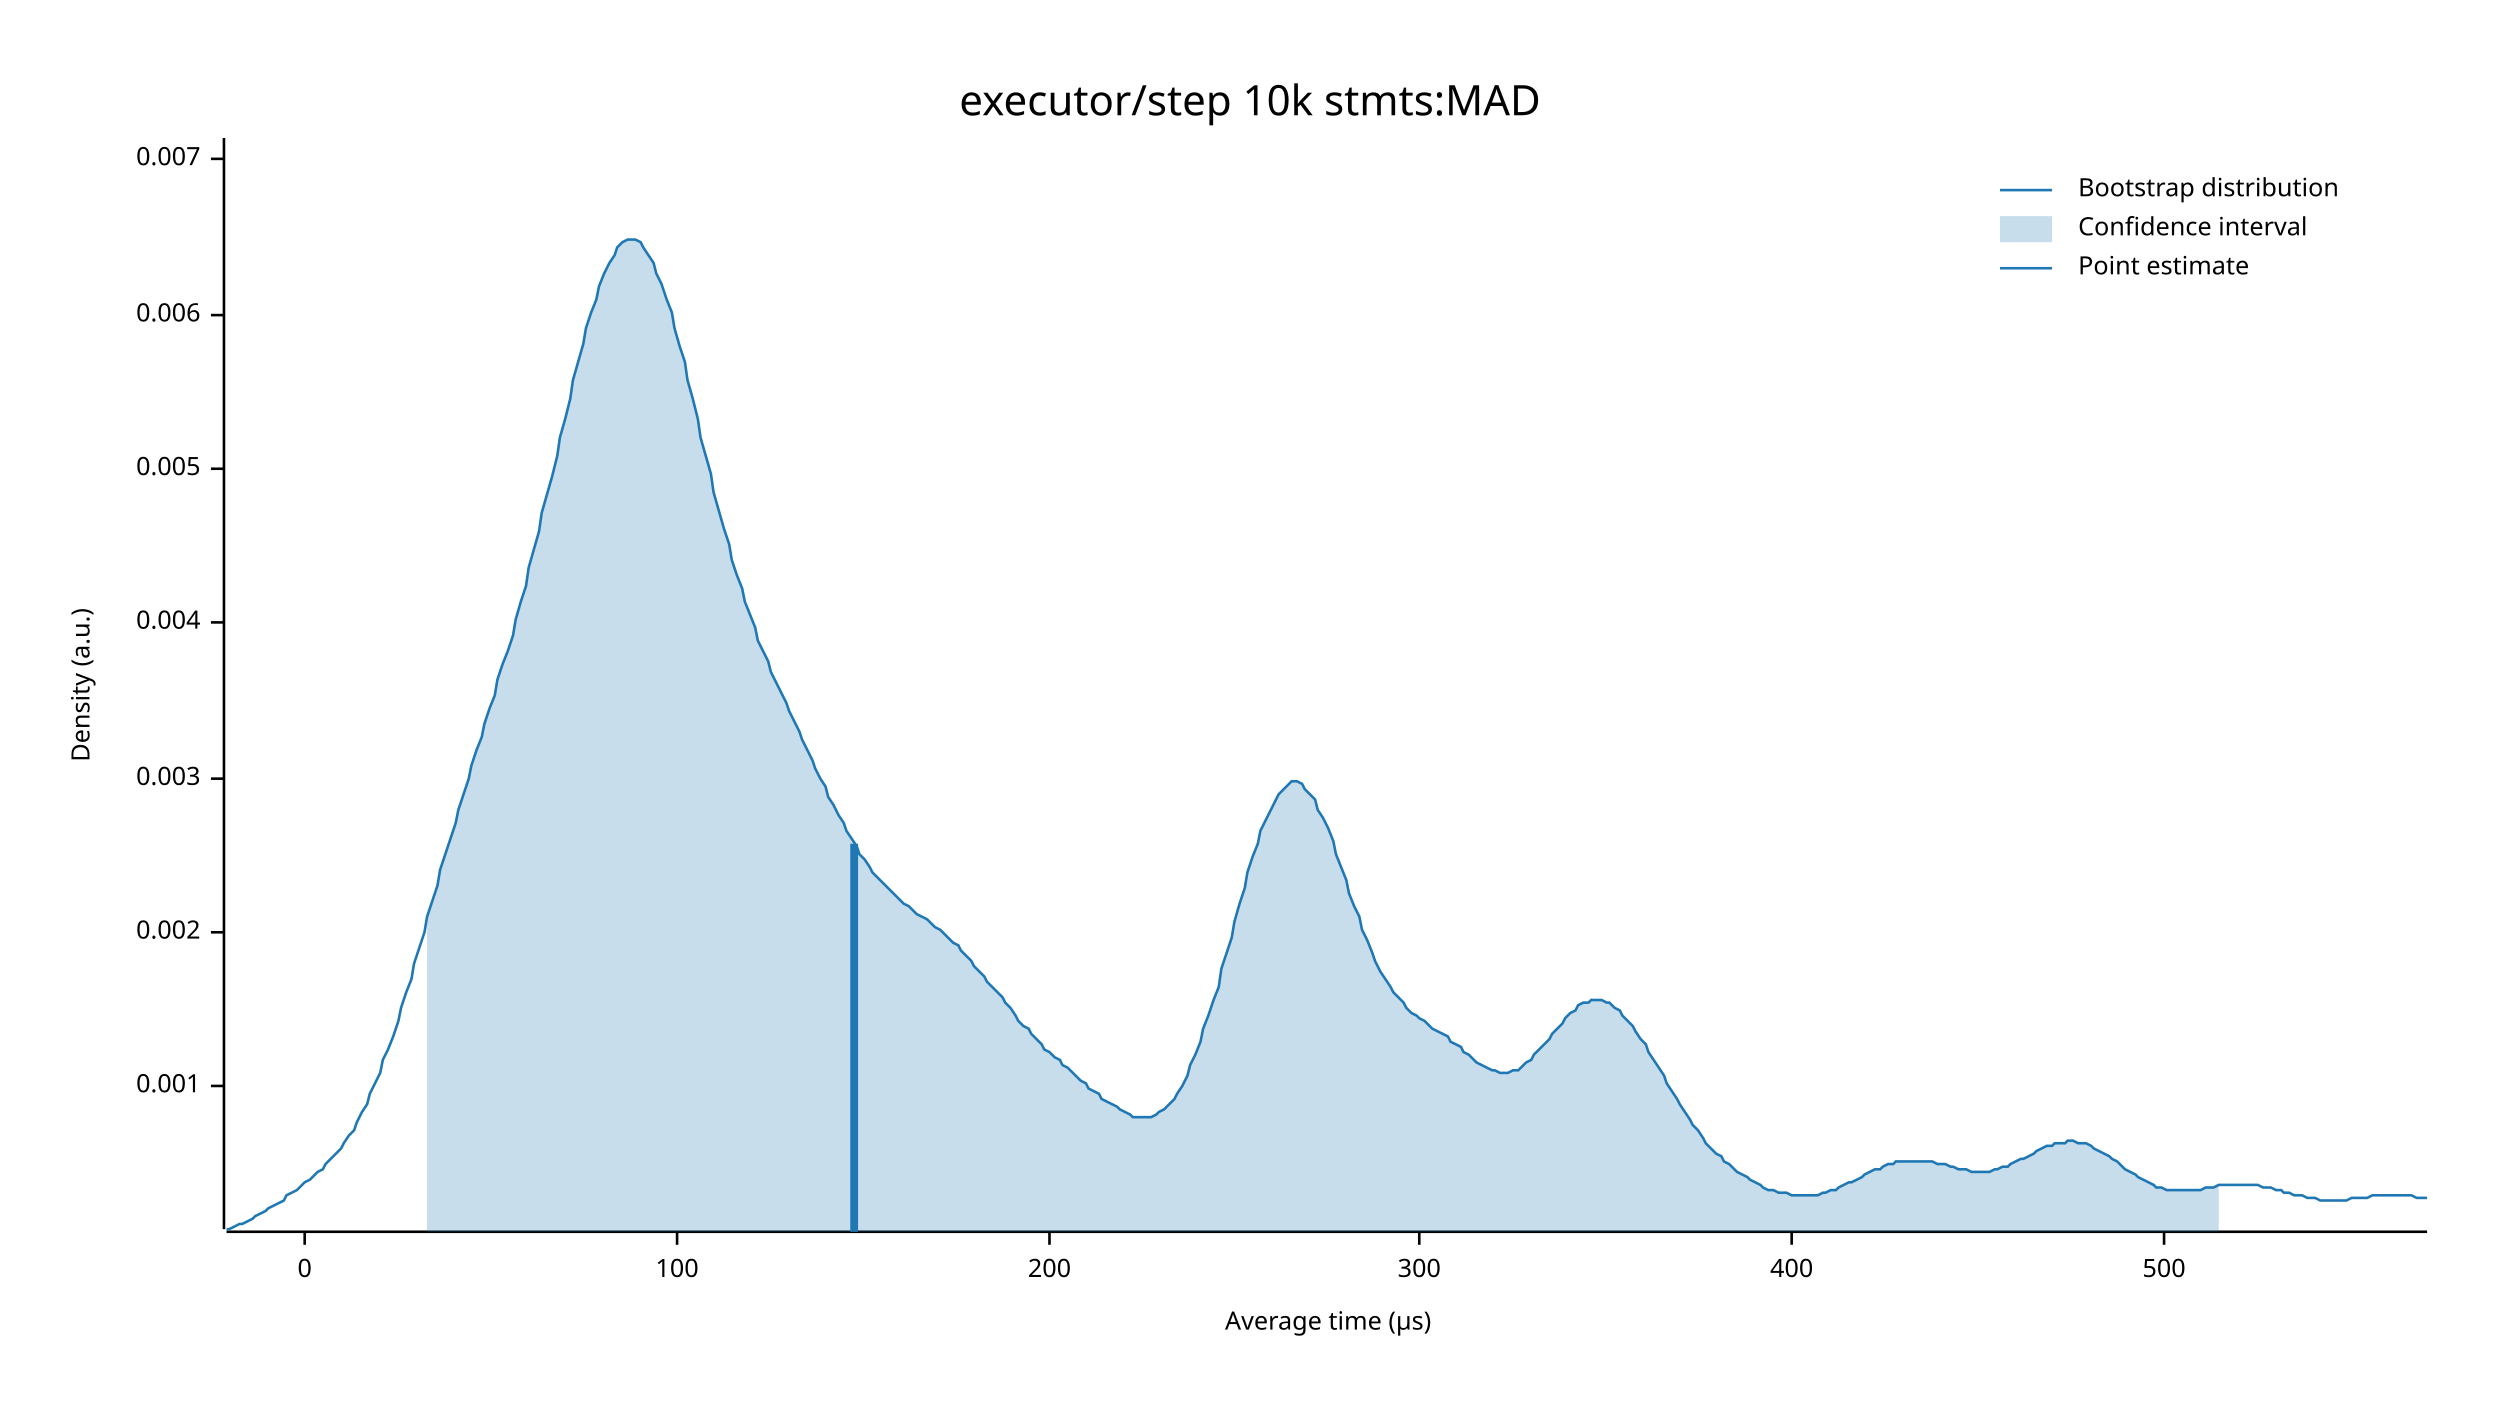
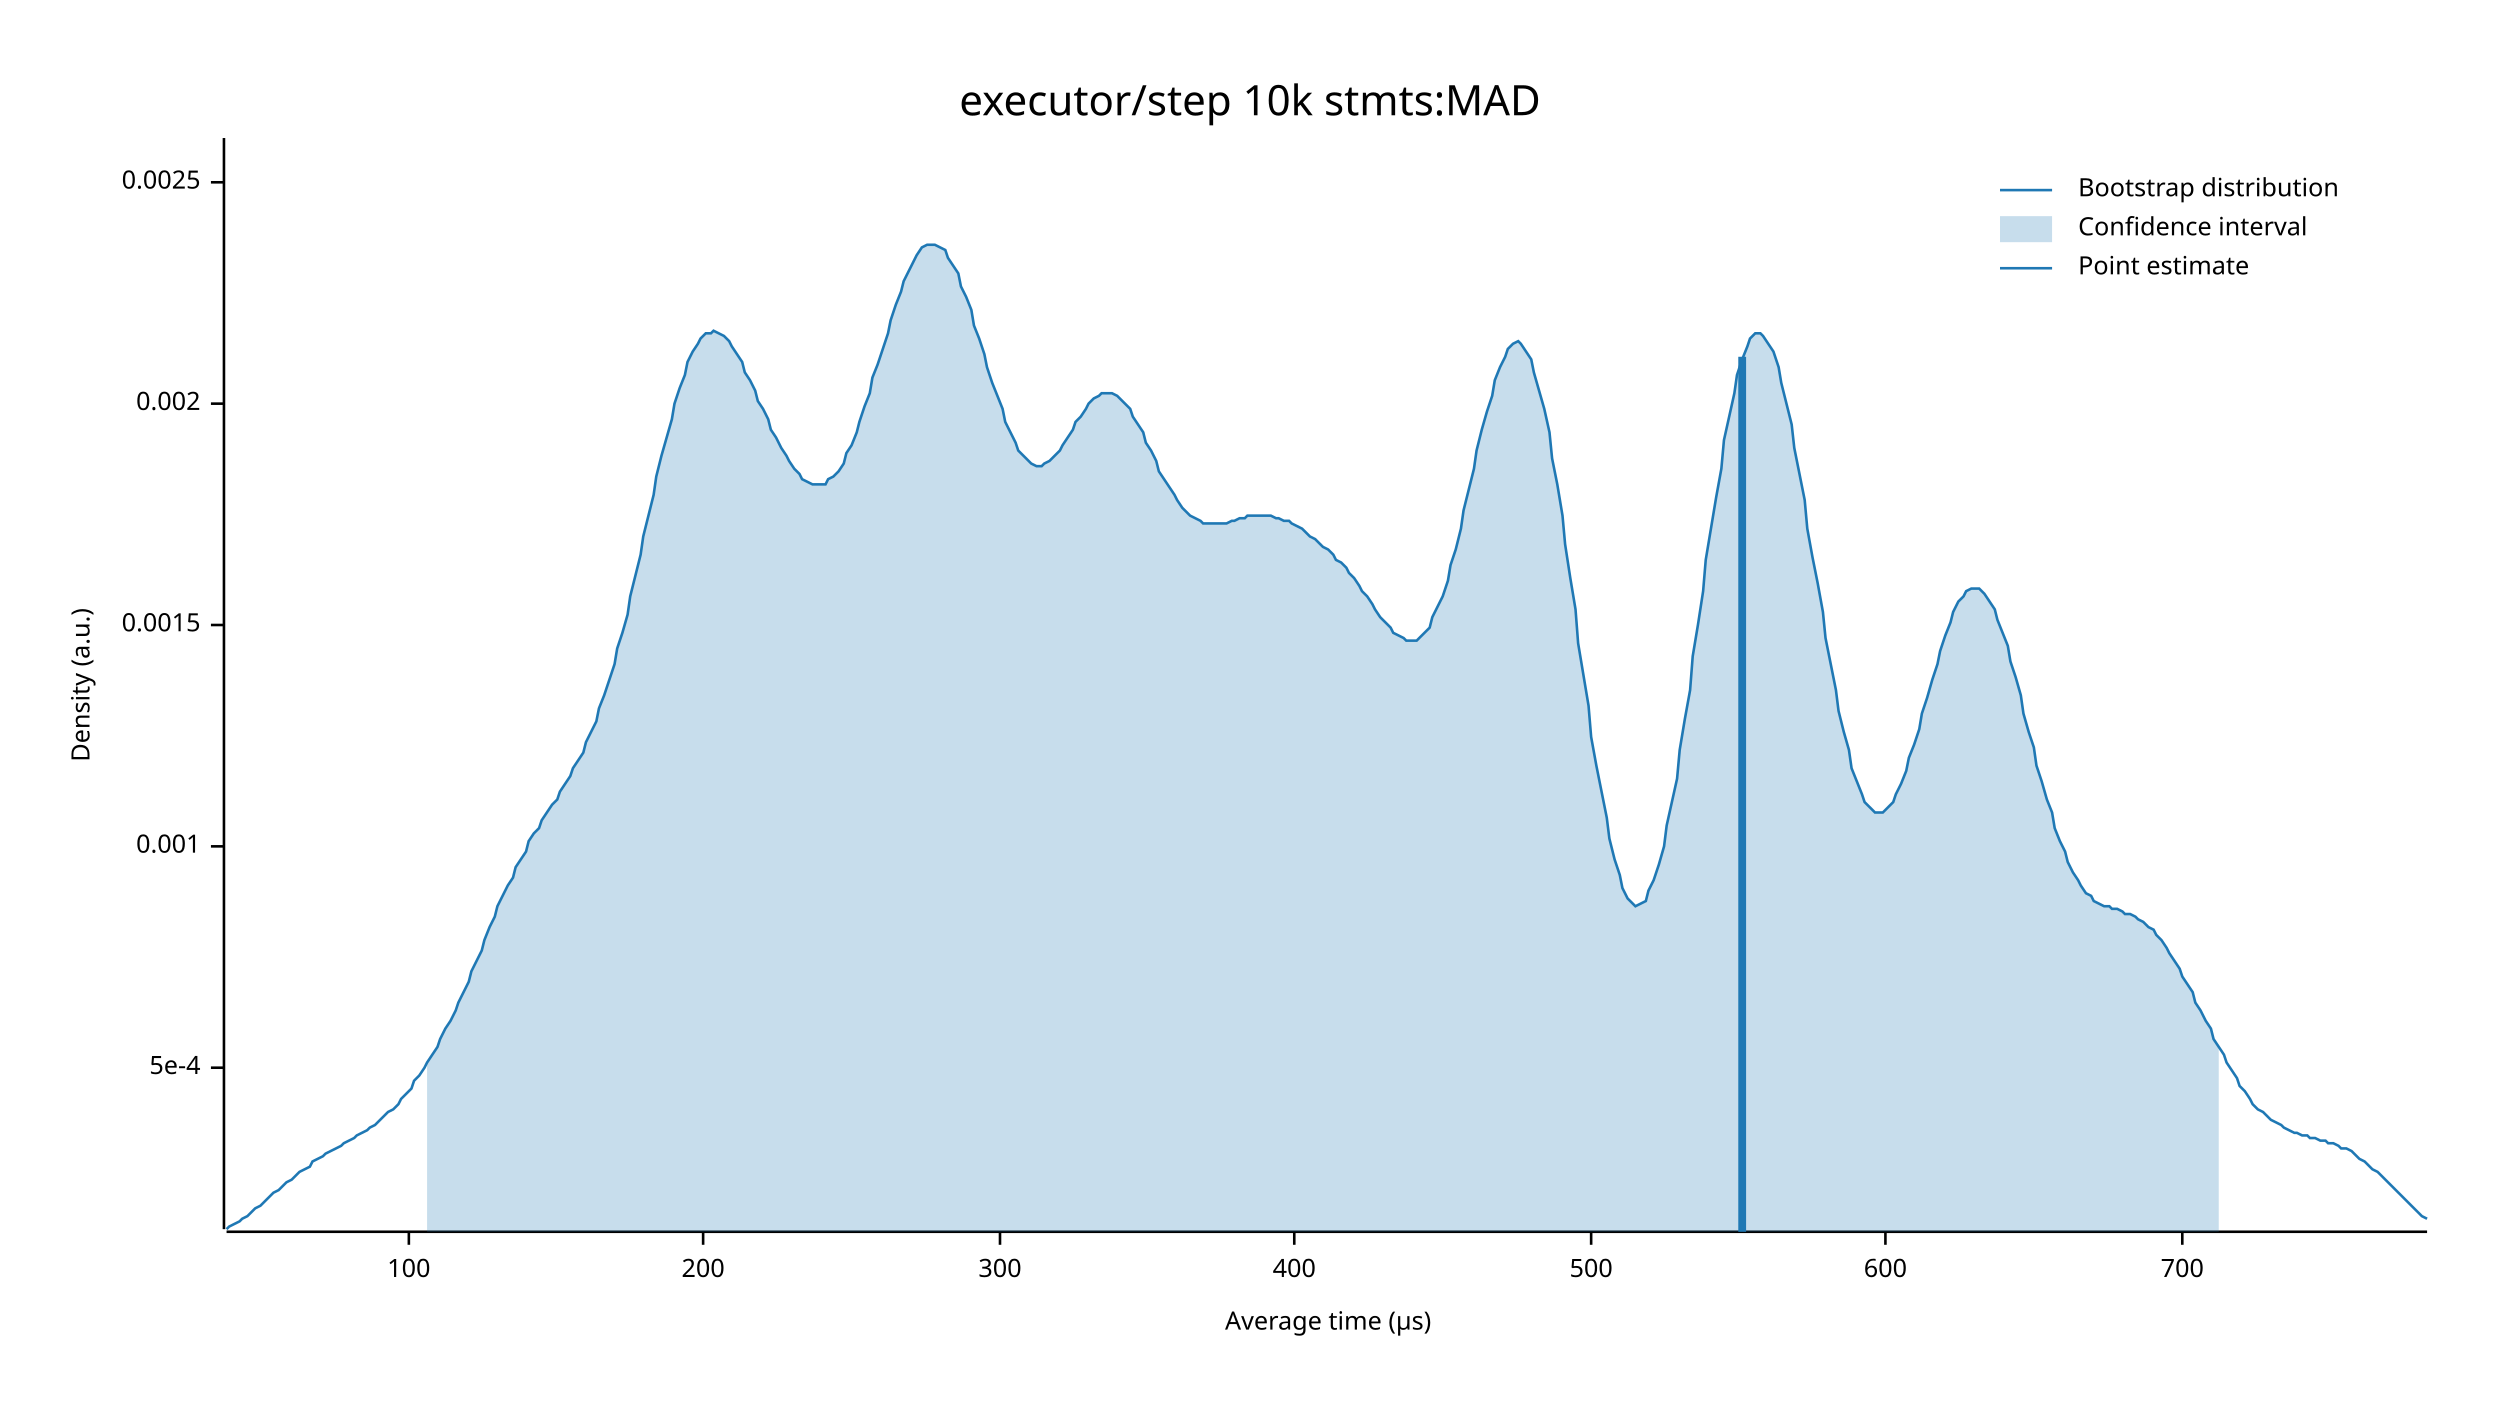
<svg xmlns="http://www.w3.org/2000/svg" width="960" height="540" viewBox="0 0 960 540">
  <text x="480" y="32" dy="0.76em" text-anchor="middle" font-family="sans-serif" font-size="16.129" opacity="1" fill="#000000">
executor/step 10k stmts:MAD
</text>
  <text x="27" y="263" dy="0.76em" text-anchor="middle" font-family="sans-serif" font-size="9.677" opacity="1" fill="#000000" transform="rotate(270, 27, 263)">
Density (a.u.)
</text>
  <text x="510" y="513" dy="-0.5ex" text-anchor="middle" font-family="sans-serif" font-size="9.677" opacity="1" fill="#000000">
Average time (µs)
</text>
  <polyline fill="none" opacity="1" stroke="#000000" stroke-width="1" points="86,53 86,472 " />
-   <text x="77" y="417" dy="0.5ex" text-anchor="end" font-family="sans-serif" font-size="9.677" opacity="1" fill="#000000">
+   <text x="77" y="410" dy="0.5ex" text-anchor="end" font-family="sans-serif" font-size="9.677" opacity="1" fill="#000000">
+ 5e-4
+ </text>
+   <polyline fill="none" opacity="1" stroke="#000000" stroke-width="1" points="81,410 86,410 " />
+   <text x="77" y="325" dy="0.5ex" text-anchor="end" font-family="sans-serif" font-size="9.677" opacity="1" fill="#000000">
0.001
</text>
-   <polyline fill="none" opacity="1" stroke="#000000" stroke-width="1" points="81,417 86,417 " />
-   <text x="77" y="358" dy="0.5ex" text-anchor="end" font-family="sans-serif" font-size="9.677" opacity="1" fill="#000000">
+   <polyline fill="none" opacity="1" stroke="#000000" stroke-width="1" points="81,325 86,325 " />
+   <text x="77" y="240" dy="0.5ex" text-anchor="end" font-family="sans-serif" font-size="9.677" opacity="1" fill="#000000">
+ 0.0015
+ </text>
+   <polyline fill="none" opacity="1" stroke="#000000" stroke-width="1" points="81,240 86,240 " />
+   <text x="77" y="155" dy="0.5ex" text-anchor="end" font-family="sans-serif" font-size="9.677" opacity="1" fill="#000000">
0.002
</text>
-   <polyline fill="none" opacity="1" stroke="#000000" stroke-width="1" points="81,358 86,358 " />
-   <text x="77" y="299" dy="0.5ex" text-anchor="end" font-family="sans-serif" font-size="9.677" opacity="1" fill="#000000">
- 0.003
+   <polyline fill="none" opacity="1" stroke="#000000" stroke-width="1" points="81,155 86,155 " />
+   <text x="77" y="70" dy="0.5ex" text-anchor="end" font-family="sans-serif" font-size="9.677" opacity="1" fill="#000000">
+ 0.0025
</text>
-   <polyline fill="none" opacity="1" stroke="#000000" stroke-width="1" points="81,299 86,299 " />
-   <text x="77" y="239" dy="0.5ex" text-anchor="end" font-family="sans-serif" font-size="9.677" opacity="1" fill="#000000">
- 0.004
- </text>
-   <polyline fill="none" opacity="1" stroke="#000000" stroke-width="1" points="81,239 86,239 " />
-   <text x="77" y="180" dy="0.5ex" text-anchor="end" font-family="sans-serif" font-size="9.677" opacity="1" fill="#000000">
- 0.005
- </text>
-   <polyline fill="none" opacity="1" stroke="#000000" stroke-width="1" points="81,180 86,180 " />
-   <text x="77" y="121" dy="0.5ex" text-anchor="end" font-family="sans-serif" font-size="9.677" opacity="1" fill="#000000">
- 0.006
- </text>
-   <polyline fill="none" opacity="1" stroke="#000000" stroke-width="1" points="81,121 86,121 " />
-   <text x="77" y="61" dy="0.5ex" text-anchor="end" font-family="sans-serif" font-size="9.677" opacity="1" fill="#000000">
- 0.007
- </text>
-   <polyline fill="none" opacity="1" stroke="#000000" stroke-width="1" points="81,61 86,61 " />
+   <polyline fill="none" opacity="1" stroke="#000000" stroke-width="1" points="81,70 86,70 " />
  <polyline fill="none" opacity="1" stroke="#000000" stroke-width="1" points="87,473 932,473 " />
-   <text x="117" y="483" dy="0.76em" text-anchor="middle" font-family="sans-serif" font-size="9.677" opacity="1" fill="#000000">
- 0
- </text>
-   <polyline fill="none" opacity="1" stroke="#000000" stroke-width="1" points="117,473 117,478 " />
-   <text x="260" y="483" dy="0.76em" text-anchor="middle" font-family="sans-serif" font-size="9.677" opacity="1" fill="#000000">
+   <text x="157" y="483" dy="0.76em" text-anchor="middle" font-family="sans-serif" font-size="9.677" opacity="1" fill="#000000">
100
</text>
-   <polyline fill="none" opacity="1" stroke="#000000" stroke-width="1" points="260,473 260,478 " />
-   <text x="403" y="483" dy="0.76em" text-anchor="middle" font-family="sans-serif" font-size="9.677" opacity="1" fill="#000000">
+   <polyline fill="none" opacity="1" stroke="#000000" stroke-width="1" points="157,473 157,478 " />
+   <text x="270" y="483" dy="0.76em" text-anchor="middle" font-family="sans-serif" font-size="9.677" opacity="1" fill="#000000">
200
</text>
-   <polyline fill="none" opacity="1" stroke="#000000" stroke-width="1" points="403,473 403,478 " />
-   <text x="545" y="483" dy="0.76em" text-anchor="middle" font-family="sans-serif" font-size="9.677" opacity="1" fill="#000000">
+   <polyline fill="none" opacity="1" stroke="#000000" stroke-width="1" points="270,473 270,478 " />
+   <text x="384" y="483" dy="0.76em" text-anchor="middle" font-family="sans-serif" font-size="9.677" opacity="1" fill="#000000">
300
</text>
-   <polyline fill="none" opacity="1" stroke="#000000" stroke-width="1" points="545,473 545,478 " />
-   <text x="688" y="483" dy="0.76em" text-anchor="middle" font-family="sans-serif" font-size="9.677" opacity="1" fill="#000000">
+   <polyline fill="none" opacity="1" stroke="#000000" stroke-width="1" points="384,473 384,478 " />
+   <text x="497" y="483" dy="0.76em" text-anchor="middle" font-family="sans-serif" font-size="9.677" opacity="1" fill="#000000">
400
</text>
-   <polyline fill="none" opacity="1" stroke="#000000" stroke-width="1" points="688,473 688,478 " />
-   <text x="831" y="483" dy="0.76em" text-anchor="middle" font-family="sans-serif" font-size="9.677" opacity="1" fill="#000000">
+   <polyline fill="none" opacity="1" stroke="#000000" stroke-width="1" points="497,473 497,478 " />
+   <text x="611" y="483" dy="0.76em" text-anchor="middle" font-family="sans-serif" font-size="9.677" opacity="1" fill="#000000">
500
</text>
-   <polyline fill="none" opacity="1" stroke="#000000" stroke-width="1" points="831,473 831,478 " />
-   <polyline fill="none" opacity="1" stroke="#1F78B4" stroke-width="1" points="87,472 88,472 90,471 92,470 93,470 95,469 97,468 98,467 100,466 102,465 103,464 105,463 107,462 109,461 110,459 112,458 114,457 115,456 117,454 119,453 120,452 122,450 124,449 125,447 127,445 129,443 131,441 132,439 134,436 136,434 137,431 139,427 141,424 142,420 144,416 146,412 147,407 149,403 151,398 153,392 154,387 156,381 158,376 159,370 161,364 163,358 164,352 166,346 168,340 169,334 171,328 173,322 175,316 176,311 178,305 180,299 181,294 183,288 185,283 186,278 188,272 190,267 191,261 193,255 195,250 197,244 198,238 200,231 202,225 203,218 205,211 207,204 208,197 210,190 212,183 214,175 215,168 217,161 219,153 220,146 222,139 224,132 225,126 227,120 229,115 230,110 232,105 234,101 236,98 237,95 239,93 241,92 242,92 244,92 246,93 247,95 249,98 251,101 252,105 254,109 256,115 258,120 259,126 261,133 263,139 264,146 266,153 268,161 269,168 271,175 273,182 274,189 276,196 278,203 280,209 281,215 283,221 285,226 286,231 288,236 290,241 291,246 293,250 295,254 296,258 298,262 300,266 302,270 303,273 305,277 307,281 308,284 310,288 312,292 313,295 315,299 317,302 318,306 320,309 322,313 324,316 325,319 327,322 329,325 330,328 332,330 334,333 335,335 337,337 339,339 341,341 342,342 344,344 346,346 347,347 349,348 351,350 352,351 354,352 356,353 357,354 359,356 361,357 363,359 364,360 366,362 368,363 369,365 371,367 373,369 374,371 376,373 378,375 379,377 381,379 383,381 385,383 386,385 388,387 390,390 391,392 393,394 395,395 396,397 398,399 400,401 401,403 403,404 405,406 407,407 408,409 410,410 412,412 413,413 415,415 417,416 418,418 420,419 422,420 423,422 425,423 427,424 429,425 430,426 432,427 434,428 435,429 437,429 439,429 440,429 442,429 444,428 445,427 447,426 449,424 451,422 452,420 454,417 456,413 457,409 459,405 461,400 462,395 464,390 466,384 468,379 469,372 471,366 473,360 474,354 476,347 478,341 479,335 481,329 483,324 484,319 486,315 488,311 490,307 491,305 493,303 495,301 496,300 498,300 500,301 501,303 503,305 505,307 506,311 508,314 510,318 512,323 513,328 515,333 517,338 518,343 520,348 522,352 523,357 525,361 527,366 528,369 530,373 532,376 534,379 535,381 537,383 539,385 540,387 542,389 544,390 545,391 547,392 549,394 550,395 552,396 554,397 556,398 557,400 559,401 561,402 562,404 564,405 566,407 567,408 569,409 571,410 573,411 574,411 576,412 578,412 579,412 581,411 583,411 584,410 586,408 588,407 589,405 591,403 593,401 595,399 596,397 598,395 600,393 601,391 603,389 605,388 606,386 608,385 610,385 611,384 613,384 615,384 617,385 618,385 620,387 622,388 623,390 625,392 627,394 628,396 630,399 632,401 633,404 635,407 637,410 639,413 640,416 642,419 644,422 645,424 647,427 649,430 650,432 652,434 654,437 655,439 657,441 659,443 661,444 662,446 664,447 666,449 667,450 669,451 671,452 672,453 674,454 676,455 677,456 679,457 681,457 683,458 684,458 686,458 688,459 689,459 691,459 693,459 694,459 696,459 698,459 700,458 701,458 703,457 705,457 706,456 708,455 710,454 711,454 713,453 715,452 716,451 718,450 720,449 722,449 723,448 725,447 727,447 728,446 730,446 732,446 733,446 735,446 737,446 738,446 740,446 742,446 744,447 745,447 747,447 749,448 750,448 752,449 754,449 755,449 757,450 759,450 760,450 762,450 764,450 766,449 767,449 769,448 771,448 772,447 774,446 776,445 777,445 779,444 781,443 782,442 784,441 786,440 788,440 789,439 791,439 793,439 794,438 796,438 798,439 799,439 801,439 803,440 804,441 806,442 808,443 810,444 811,445 813,446 815,448 816,449 818,450 820,451 821,452 823,453 825,454 827,455 828,456 830,456 832,457 833,457 835,457 837,457 838,457 840,457 842,457 843,457 845,457 847,456 849,456 850,456 852,455 854,455 855,455 857,455 859,455 860,455 862,455 864,455 865,455 867,455 869,456 871,456 872,456 874,457 876,457 877,458 879,458 881,459 882,459 884,459 886,460 887,460 889,460 891,461 893,461 894,461 896,461 898,461 899,461 901,461 903,460 904,460 906,460 908,460 909,460 911,459 913,459 915,459 916,459 918,459 920,459 921,459 923,459 925,459 926,459 928,460 930,460 932,460 " />
-   <polygon opacity="0.25" fill="#1F78B4" points="164,352 166,346 168,340 169,334 171,328 173,322 175,316 176,311 178,305 180,299 181,294 183,288 185,283 186,278 188,272 190,267 191,261 193,255 195,250 197,244 198,238 200,231 202,225 203,218 205,211 207,204 208,197 210,190 212,183 214,175 215,168 217,161 219,153 220,146 222,139 224,132 225,126 227,120 229,115 230,110 232,105 234,101 236,98 237,95 239,93 241,92 242,92 244,92 246,93 247,95 249,98 251,101 252,105 254,109 256,115 258,120 259,126 261,133 263,139 264,146 266,153 268,161 269,168 271,175 273,182 274,189 276,196 278,203 280,209 281,215 283,221 285,226 286,231 288,236 290,241 291,246 293,250 295,254 296,258 298,262 300,266 302,270 303,273 305,277 307,281 308,284 310,288 312,292 313,295 315,299 317,302 318,306 320,309 322,313 324,316 325,319 327,322 329,325 330,328 332,330 334,333 335,335 337,337 339,339 341,341 342,342 344,344 346,346 347,347 349,348 351,350 352,351 354,352 356,353 357,354 359,356 361,357 363,359 364,360 366,362 368,363 369,365 371,367 373,369 374,371 376,373 378,375 379,377 381,379 383,381 385,383 386,385 388,387 390,390 391,392 393,394 395,395 396,397 398,399 400,401 401,403 403,404 405,406 407,407 408,409 410,410 412,412 413,413 415,415 417,416 418,418 420,419 422,420 423,422 425,423 427,424 429,425 430,426 432,427 434,428 435,429 437,429 439,429 440,429 442,429 444,428 445,427 447,426 449,424 451,422 452,420 454,417 456,413 457,409 459,405 461,400 462,395 464,390 466,384 468,379 469,372 471,366 473,360 474,354 476,347 478,341 479,335 481,329 483,324 484,319 486,315 488,311 490,307 491,305 493,303 495,301 496,300 498,300 500,301 501,303 503,305 505,307 506,311 508,314 510,318 512,323 513,328 515,333 517,338 518,343 520,348 522,352 523,357 525,361 527,366 528,369 530,373 532,376 534,379 535,381 537,383 539,385 540,387 542,389 544,390 545,391 547,392 549,394 550,395 552,396 554,397 556,398 557,400 559,401 561,402 562,404 564,405 566,407 567,408 569,409 571,410 573,411 574,411 576,412 578,412 579,412 581,411 583,411 584,410 586,408 588,407 589,405 591,403 593,401 595,399 596,397 598,395 600,393 601,391 603,389 605,388 606,386 608,385 610,385 611,384 613,384 615,384 617,385 618,385 620,387 622,388 623,390 625,392 627,394 628,396 630,399 632,401 633,404 635,407 637,410 639,413 640,416 642,419 644,422 645,424 647,427 649,430 650,432 652,434 654,437 655,439 657,441 659,443 661,444 662,446 664,447 666,449 667,450 669,451 671,452 672,453 674,454 676,455 677,456 679,457 681,457 683,458 684,458 686,458 688,459 689,459 691,459 693,459 694,459 696,459 698,459 700,458 701,458 703,457 705,457 706,456 708,455 710,454 711,454 713,453 715,452 716,451 718,450 720,449 722,449 723,448 725,447 727,447 728,446 730,446 732,446 733,446 735,446 737,446 738,446 740,446 742,446 744,447 745,447 747,447 749,448 750,448 752,449 754,449 755,449 757,450 759,450 760,450 762,450 764,450 766,449 767,449 769,448 771,448 772,447 774,446 776,445 777,445 779,444 781,443 782,442 784,441 786,440 788,440 789,439 791,439 793,439 794,438 796,438 798,439 799,439 801,439 803,440 804,441 806,442 808,443 810,444 811,445 813,446 815,448 816,449 818,450 820,451 821,452 823,453 825,454 827,455 828,456 830,456 832,457 833,457 835,457 837,457 838,457 840,457 842,457 843,457 845,457 847,456 849,456 850,456 852,455 852,473 164,473 " />
-   <polyline fill="none" opacity="1" stroke="#1F78B4" stroke-width="3" points="328,473 328,324 " />
+   <polyline fill="none" opacity="1" stroke="#000000" stroke-width="1" points="611,473 611,478 " />
+   <text x="724" y="483" dy="0.76em" text-anchor="middle" font-family="sans-serif" font-size="9.677" opacity="1" fill="#000000">
+ 600
+ </text>
+   <polyline fill="none" opacity="1" stroke="#000000" stroke-width="1" points="724,473 724,478 " />
+   <text x="838" y="483" dy="0.76em" text-anchor="middle" font-family="sans-serif" font-size="9.677" opacity="1" fill="#000000">
+ 700
+ </text>
+   <polyline fill="none" opacity="1" stroke="#000000" stroke-width="1" points="838,473 838,478 " />
+   <polyline fill="none" opacity="1" stroke="#1F78B4" stroke-width="1" points="87,472 88,471 90,470 92,469 93,468 95,467 97,465 98,464 100,463 102,461 103,460 105,458 107,457 109,455 110,454 112,453 114,451 115,450 117,449 119,448 120,446 122,445 124,444 125,443 127,442 129,441 131,440 132,439 134,438 136,437 137,436 139,435 141,434 142,433 144,432 146,430 147,429 149,427 151,426 153,424 154,422 156,420 158,418 159,415 161,413 163,410 164,408 166,405 168,402 169,399 171,395 173,392 175,388 176,385 178,381 180,377 181,373 183,369 185,365 186,361 188,356 190,352 191,348 193,344 195,340 197,337 198,333 200,330 202,327 203,323 205,320 207,318 208,315 210,312 212,309 214,307 215,304 217,301 219,298 220,295 222,292 224,289 225,285 227,281 229,277 230,272 232,267 234,261 236,255 237,249 239,243 241,236 242,229 244,221 246,213 247,206 249,198 251,190 252,183 254,175 256,168 258,161 259,155 261,149 263,144 264,139 266,135 268,132 269,130 271,128 273,128 274,127 276,128 278,129 280,131 281,133 283,136 285,139 286,143 288,146 290,150 291,154 293,157 295,161 296,165 298,168 300,172 302,175 303,177 305,180 307,182 308,184 310,185 312,186 313,186 315,186 317,186 318,184 320,183 322,181 324,178 325,174 327,171 329,166 330,162 332,156 334,151 335,145 337,140 339,134 341,128 342,123 344,117 346,112 347,108 349,104 351,100 352,98 354,95 356,94 357,94 359,94 361,95 363,96 364,99 366,102 368,105 369,110 371,114 373,119 374,125 376,130 378,136 379,141 381,147 383,152 385,157 386,162 388,166 390,170 391,173 393,175 395,177 396,178 398,179 400,179 401,178 403,177 405,175 407,173 408,171 410,168 412,165 413,162 415,160 417,157 418,155 420,153 422,152 423,151 425,151 427,151 429,152 430,153 432,155 434,157 435,160 437,163 439,166 440,170 442,173 444,177 445,181 447,184 449,187 451,190 452,192 454,195 456,197 457,198 459,199 461,200 462,201 464,201 466,201 468,201 469,201 471,201 473,200 474,200 476,199 478,199 479,198 481,198 483,198 484,198 486,198 488,198 490,199 491,199 493,200 495,200 496,201 498,202 500,203 501,204 503,206 505,207 506,208 508,210 510,211 512,213 513,215 515,216 517,218 518,220 520,222 522,225 523,227 525,229 527,232 528,234 530,237 532,239 534,241 535,243 537,244 539,245 540,246 542,246 544,246 545,245 547,243 549,241 550,237 552,233 554,229 556,223 557,217 559,211 561,203 562,196 564,188 566,180 567,173 569,165 571,158 573,152 574,146 576,141 578,137 579,134 581,132 583,131 584,132 586,135 588,138 589,143 591,150 593,157 595,166 596,176 598,186 600,198 601,209 603,222 605,234 606,247 608,259 610,271 611,283 613,294 615,304 617,314 618,322 620,330 622,336 623,341 625,345 627,347 628,348 630,347 632,346 633,342 635,338 637,332 639,325 640,317 642,308 644,299 645,288 647,276 649,265 650,252 652,240 654,227 655,215 657,203 659,191 661,180 662,169 664,160 666,151 667,144 669,138 671,133 672,130 674,128 676,128 677,129 679,132 681,135 683,141 684,147 686,155 688,163 689,172 691,182 693,192 694,203 696,214 698,224 700,235 701,245 703,255 705,265 706,273 708,281 710,288 711,295 713,300 715,305 716,308 718,310 720,312 722,312 723,312 725,310 727,308 728,305 730,301 732,296 733,291 735,286 737,280 738,274 740,268 742,261 744,255 745,250 747,244 749,239 750,235 752,231 754,229 755,227 757,226 759,226 760,226 762,228 764,231 766,234 767,238 769,243 771,248 772,254 774,260 776,267 777,274 779,281 781,287 782,294 784,300 786,307 788,312 789,318 791,323 793,327 794,331 796,335 798,338 799,340 801,343 803,344 804,346 806,347 808,348 810,348 811,349 813,349 815,350 816,351 818,351 820,352 821,353 823,354 825,356 827,357 828,359 830,361 832,364 833,366 835,369 837,372 838,375 840,378 842,381 843,385 845,388 847,392 849,395 850,399 852,402 854,405 855,408 857,411 859,414 860,417 862,419 864,422 865,424 867,426 869,427 871,429 872,430 874,431 876,432 877,433 879,434 881,435 882,435 884,436 886,436 887,437 889,437 891,438 893,438 894,439 896,439 898,440 899,441 901,441 903,442 904,443 906,445 908,446 909,447 911,449 913,450 915,452 916,453 918,455 920,457 921,458 923,460 925,462 926,463 928,465 930,467 932,468 " />
+   <polygon opacity="0.25" fill="#1F78B4" points="164,408 166,405 168,402 169,399 171,395 173,392 175,388 176,385 178,381 180,377 181,373 183,369 185,365 186,361 188,356 190,352 191,348 193,344 195,340 197,337 198,333 200,330 202,327 203,323 205,320 207,318 208,315 210,312 212,309 214,307 215,304 217,301 219,298 220,295 222,292 224,289 225,285 227,281 229,277 230,272 232,267 234,261 236,255 237,249 239,243 241,236 242,229 244,221 246,213 247,206 249,198 251,190 252,183 254,175 256,168 258,161 259,155 261,149 263,144 264,139 266,135 268,132 269,130 271,128 273,128 274,127 276,128 278,129 280,131 281,133 283,136 285,139 286,143 288,146 290,150 291,154 293,157 295,161 296,165 298,168 300,172 302,175 303,177 305,180 307,182 308,184 310,185 312,186 313,186 315,186 317,186 318,184 320,183 322,181 324,178 325,174 327,171 329,166 330,162 332,156 334,151 335,145 337,140 339,134 341,128 342,123 344,117 346,112 347,108 349,104 351,100 352,98 354,95 356,94 357,94 359,94 361,95 363,96 364,99 366,102 368,105 369,110 371,114 373,119 374,125 376,130 378,136 379,141 381,147 383,152 385,157 386,162 388,166 390,170 391,173 393,175 395,177 396,178 398,179 400,179 401,178 403,177 405,175 407,173 408,171 410,168 412,165 413,162 415,160 417,157 418,155 420,153 422,152 423,151 425,151 427,151 429,152 430,153 432,155 434,157 435,160 437,163 439,166 440,170 442,173 444,177 445,181 447,184 449,187 451,190 452,192 454,195 456,197 457,198 459,199 461,200 462,201 464,201 466,201 468,201 469,201 471,201 473,200 474,200 476,199 478,199 479,198 481,198 483,198 484,198 486,198 488,198 490,199 491,199 493,200 495,200 496,201 498,202 500,203 501,204 503,206 505,207 506,208 508,210 510,211 512,213 513,215 515,216 517,218 518,220 520,222 522,225 523,227 525,229 527,232 528,234 530,237 532,239 534,241 535,243 537,244 539,245 540,246 542,246 544,246 545,245 547,243 549,241 550,237 552,233 554,229 556,223 557,217 559,211 561,203 562,196 564,188 566,180 567,173 569,165 571,158 573,152 574,146 576,141 578,137 579,134 581,132 583,131 584,132 586,135 588,138 589,143 591,150 593,157 595,166 596,176 598,186 600,198 601,209 603,222 605,234 606,247 608,259 610,271 611,283 613,294 615,304 617,314 618,322 620,330 622,336 623,341 625,345 627,347 628,348 630,347 632,346 633,342 635,338 637,332 639,325 640,317 642,308 644,299 645,288 647,276 649,265 650,252 652,240 654,227 655,215 657,203 659,191 661,180 662,169 664,160 666,151 667,144 669,138 671,133 672,130 674,128 676,128 677,129 679,132 681,135 683,141 684,147 686,155 688,163 689,172 691,182 693,192 694,203 696,214 698,224 700,235 701,245 703,255 705,265 706,273 708,281 710,288 711,295 713,300 715,305 716,308 718,310 720,312 722,312 723,312 725,310 727,308 728,305 730,301 732,296 733,291 735,286 737,280 738,274 740,268 742,261 744,255 745,250 747,244 749,239 750,235 752,231 754,229 755,227 757,226 759,226 760,226 762,228 764,231 766,234 767,238 769,243 771,248 772,254 774,260 776,267 777,274 779,281 781,287 782,294 784,300 786,307 788,312 789,318 791,323 793,327 794,331 796,335 798,338 799,340 801,343 803,344 804,346 806,347 808,348 810,348 811,349 813,349 815,350 816,351 818,351 820,352 821,353 823,354 825,356 827,357 828,359 830,361 832,364 833,366 835,369 837,372 838,375 840,378 842,381 843,385 845,388 847,392 849,395 850,399 852,402 852,473 164,473 " />
+   <polyline fill="none" opacity="1" stroke="#1F78B4" stroke-width="3" points="669,473 669,137 " />
  <text x="798" y="68" dy="0.76em" text-anchor="start" font-family="sans-serif" font-size="9.677" opacity="1" fill="#000000">
Bootstrap distribution
</text>
  <text x="798" y="83" dy="0.76em" text-anchor="start" font-family="sans-serif" font-size="9.677" opacity="1" fill="#000000">
Confidence interval
</text>
  <text x="798" y="98" dy="0.76em" text-anchor="start" font-family="sans-serif" font-size="9.677" opacity="1" fill="#000000">
Point estimate
</text>
  <polyline fill="none" opacity="1" stroke="#1F78B4" stroke-width="1" points="768,73 788,73 " />
  <rect x="768" y="83" width="20" height="10" opacity="0.25" fill="#1F78B4" stroke="none" />
  <polyline fill="none" opacity="1" stroke="#1F78B4" stroke-width="1" points="768,103 788,103 " />
</svg>
